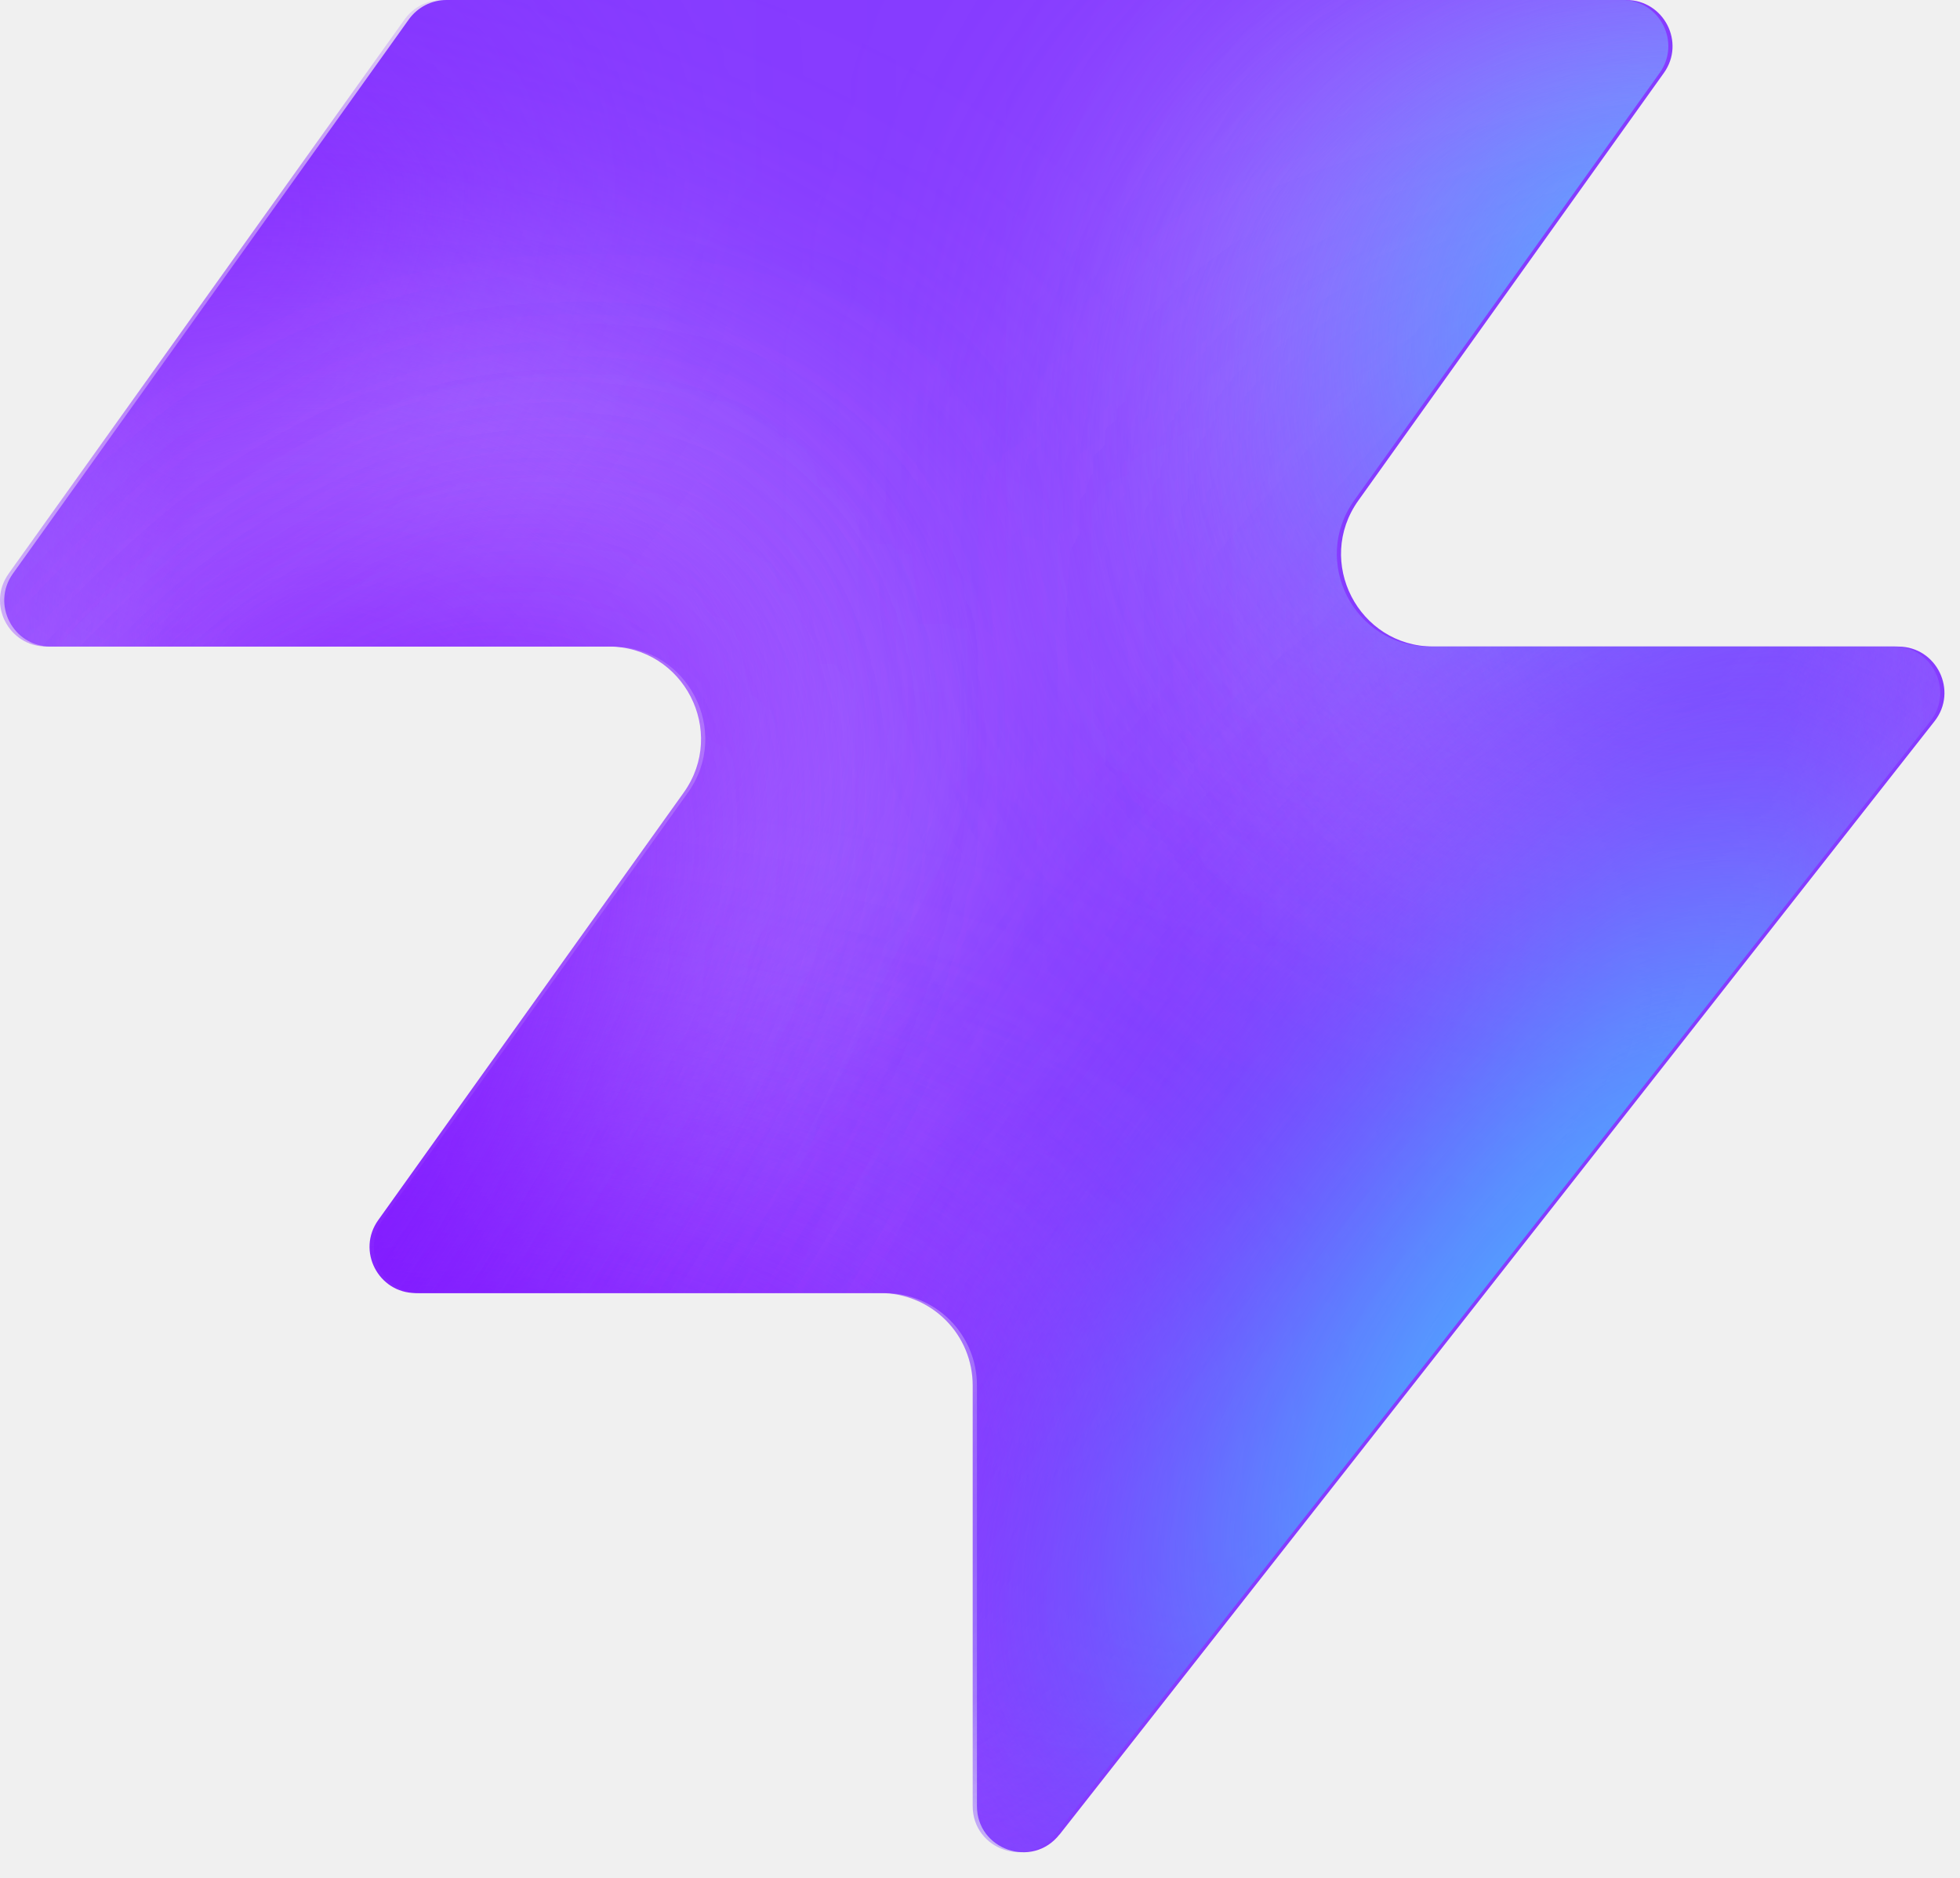
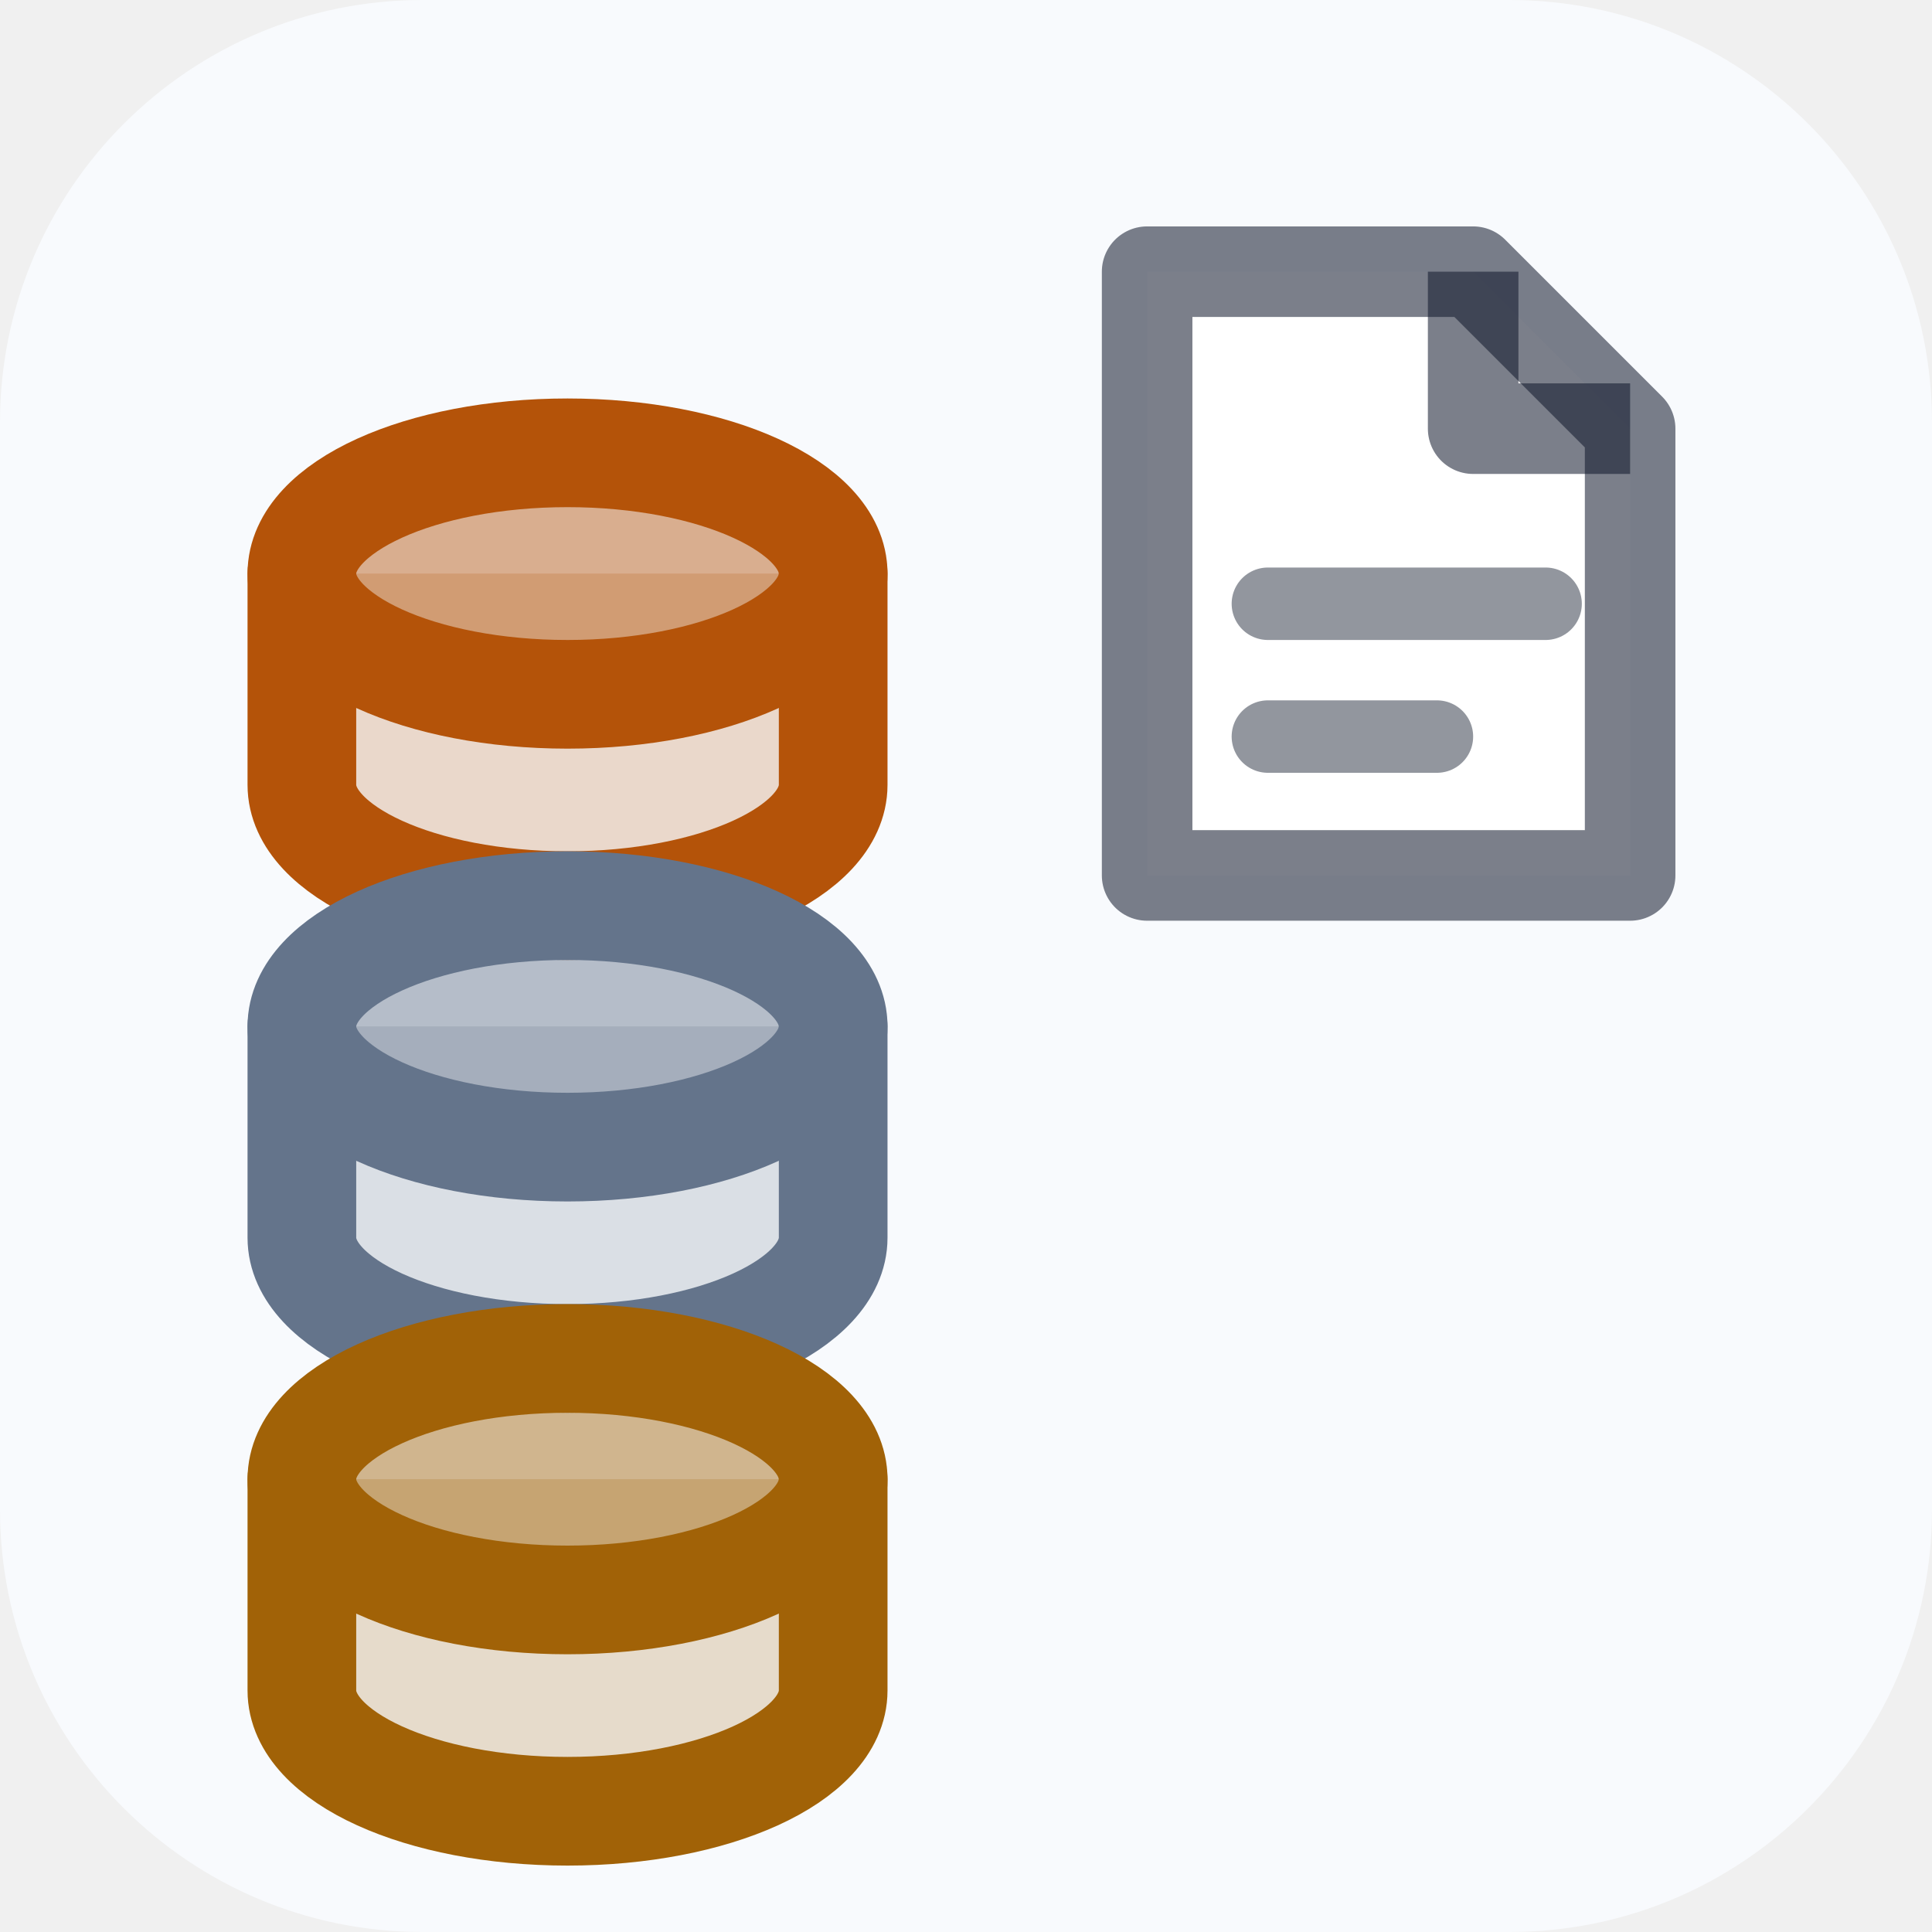
- <svg xmlns="http://www.w3.org/2000/svg" width="48" height="46" fill="none" viewBox="0 0 48 46">
-   <path fill="#863bff" d="M25.946 44.938c-.664.845-2.021.375-2.021-.698V33.937a2.26 2.26 0 0 0-2.262-2.262H10.287c-.92 0-1.456-1.04-.92-1.788l7.48-10.471c1.07-1.497 0-3.578-1.842-3.578H1.237c-.92 0-1.456-1.04-.92-1.788L10.013.474c.214-.297.556-.474.92-.474h28.894c.92 0 1.456 1.04.92 1.788l-7.48 10.471c-1.07 1.498 0 3.579 1.842 3.579h11.377c.943 0 1.473 1.088.89 1.83L25.947 44.94z" style="fill:#863bff;fill:color(display-p3 .525 .23 1);fill-opacity:1" />
-   <mask id="a" width="48" height="46" x="0" y="0" maskUnits="userSpaceOnUse" style="mask-type:alpha">
-     <path fill="#000" d="M25.842 44.938c-.664.844-2.021.375-2.021-.698V33.937a2.26 2.26 0 0 0-2.262-2.262H10.183c-.92 0-1.456-1.04-.92-1.788l7.48-10.471c1.07-1.498 0-3.579-1.842-3.579H1.133c-.92 0-1.456-1.04-.92-1.787L9.91.473c.214-.297.556-.474.92-.474h28.894c.92 0 1.456 1.04.92 1.788l-7.48 10.471c-1.07 1.498 0 3.578 1.842 3.578h11.377c.943 0 1.473 1.088.89 1.832L25.843 44.94z" style="fill:#000;fill-opacity:1" />
-   </mask>
-   <g mask="url(#a)">
-     <g filter="url(#b)">
-       <ellipse cx="5.508" cy="14.704" fill="#ede6ff" rx="5.508" ry="14.704" style="fill:#ede6ff;fill:color(display-p3 .927 .903 1);fill-opacity:1" transform="matrix(.00324 1 1 -.00324 -4.47 31.516)" />
-     </g>
-     <g filter="url(#c)">
-       <ellipse cx="10.399" cy="29.851" fill="#ede6ff" rx="10.399" ry="29.851" style="fill:#ede6ff;fill:color(display-p3 .927 .903 1);fill-opacity:1" transform="matrix(.00324 1 1 -.00324 -39.328 7.883)" />
-     </g>
-     <g filter="url(#d)">
-       <ellipse cx="5.508" cy="30.487" fill="#7e14ff" rx="5.508" ry="30.487" style="fill:#7e14ff;fill:color(display-p3 .492 .077 1);fill-opacity:1" transform="rotate(89.814 -25.913 -14.639)scale(1 -1)" />
-     </g>
-     <g filter="url(#e)">
-       <ellipse cx="5.508" cy="30.599" fill="#7e14ff" rx="5.508" ry="30.599" style="fill:#7e14ff;fill:color(display-p3 .492 .077 1);fill-opacity:1" transform="rotate(89.814 -32.644 -3.334)scale(1 -1)" />
-     </g>
-     <g filter="url(#f)">
-       <ellipse cx="5.508" cy="30.599" fill="#7e14ff" rx="5.508" ry="30.599" style="fill:#7e14ff;fill:color(display-p3 .492 .077 1);fill-opacity:1" transform="matrix(.00324 1 1 -.00324 -34.34 30.47)" />
-     </g>
-     <g filter="url(#g)">
-       <ellipse cx="14.072" cy="22.078" fill="#ede6ff" rx="14.072" ry="22.078" style="fill:#ede6ff;fill:color(display-p3 .927 .903 1);fill-opacity:1" transform="rotate(93.35 24.506 48.493)scale(-1 1)" />
-     </g>
-     <g filter="url(#h)">
-       <ellipse cx="3.47" cy="21.501" fill="#7e14ff" rx="3.47" ry="21.501" style="fill:#7e14ff;fill:color(display-p3 .492 .077 1);fill-opacity:1" transform="rotate(89.009 28.708 47.59)scale(-1 1)" />
-     </g>
-     <g filter="url(#i)">
-       <ellipse cx="3.47" cy="21.501" fill="#7e14ff" rx="3.47" ry="21.501" style="fill:#7e14ff;fill:color(display-p3 .492 .077 1);fill-opacity:1" transform="rotate(89.009 28.708 47.59)scale(-1 1)" />
-     </g>
-     <g filter="url(#j)">
-       <ellipse cx=".387" cy="8.972" fill="#7e14ff" rx="4.407" ry="29.108" style="fill:#7e14ff;fill:color(display-p3 .492 .077 1);fill-opacity:1" transform="rotate(39.51 .387 8.972)" />
-     </g>
-     <g filter="url(#k)">
-       <ellipse cx="47.523" cy="-6.092" fill="#7e14ff" rx="4.407" ry="29.108" style="fill:#7e14ff;fill:color(display-p3 .492 .077 1);fill-opacity:1" transform="rotate(37.892 47.523 -6.092)" />
-     </g>
-     <g filter="url(#l)">
-       <ellipse cx="41.412" cy="6.333" fill="#47bfff" rx="5.971" ry="9.665" style="fill:#47bfff;fill:color(display-p3 .28 .748 1);fill-opacity:1" transform="rotate(37.892 41.412 6.333)" />
-     </g>
-     <g filter="url(#m)">
-       <ellipse cx="-1.879" cy="38.332" fill="#7e14ff" rx="4.407" ry="29.108" style="fill:#7e14ff;fill:color(display-p3 .492 .077 1);fill-opacity:1" transform="rotate(37.892 -1.88 38.332)" />
-     </g>
-     <g filter="url(#n)">
-       <ellipse cx="-1.879" cy="38.332" fill="#7e14ff" rx="4.407" ry="29.108" style="fill:#7e14ff;fill:color(display-p3 .492 .077 1);fill-opacity:1" transform="rotate(37.892 -1.88 38.332)" />
-     </g>
-     <g filter="url(#o)">
-       <ellipse cx="35.651" cy="29.907" fill="#7e14ff" rx="4.407" ry="29.108" style="fill:#7e14ff;fill:color(display-p3 .492 .077 1);fill-opacity:1" transform="rotate(37.892 35.651 29.907)" />
-     </g>
-     <g filter="url(#p)">
-       <ellipse cx="38.418" cy="32.4" fill="#47bfff" rx="5.971" ry="15.297" style="fill:#47bfff;fill:color(display-p3 .28 .748 1);fill-opacity:1" transform="rotate(37.892 38.418 32.4)" />
-     </g>
+ <svg xmlns="http://www.w3.org/2000/svg" viewBox="0 0 32 32" width="32" height="32">
+   <rect width="32" height="32" rx="7" fill="#F8FAFD" />
+   <g fill="none" stroke-width="1.8" stroke-linecap="round">
+     <path d="M5 9.5 v3.5 a4.4 2 0 0 0 8.8 0 V9.5" fill="rgba(180,83,9,0.2)" stroke="#B45309" />
+     <ellipse cx="9.4" cy="9.5" rx="4.4" ry="2" fill="rgba(180,83,9,0.45)" stroke="#B45309" />
+     <path d="M5 17 v3.5 a4.4 2 0 0 0 8.8 0 V17" fill="rgba(100,116,139,0.2)" stroke="#64748B" />
+     <ellipse cx="9.4" cy="17" rx="4.4" ry="2" fill="rgba(100,116,139,0.45)" stroke="#64748B" />
+     <path d="M5 24.5 v3.5 a4.4 2 0 0 0 8.8 0 v-3.5" fill="rgba(161,98,7,0.2)" stroke="#A16207" />
+     <ellipse cx="9.4" cy="24.5" rx="4.4" ry="2" fill="rgba(161,98,7,0.45)" stroke="#A16207" />
  </g>
-   <defs>
-     <filter id="b" width="60.045" height="41.654" x="-19.77" y="16.149" color-interpolation-filters="sRGB" filterUnits="userSpaceOnUse">
-       <feFlood flood-opacity="0" result="BackgroundImageFix" />
-       <feBlend in="SourceGraphic" in2="BackgroundImageFix" result="shape" />
-       <feGaussianBlur result="effect1_foregroundBlur_2002_17158" stdDeviation="7.659" />
-     </filter>
-     <filter id="c" width="90.34" height="51.437" x="-54.613" y="-7.533" color-interpolation-filters="sRGB" filterUnits="userSpaceOnUse">
-       <feFlood flood-opacity="0" result="BackgroundImageFix" />
-       <feBlend in="SourceGraphic" in2="BackgroundImageFix" result="shape" />
-       <feGaussianBlur result="effect1_foregroundBlur_2002_17158" stdDeviation="7.659" />
-     </filter>
-     <filter id="d" width="79.355" height="29.4" x="-49.64" y="2.03" color-interpolation-filters="sRGB" filterUnits="userSpaceOnUse">
-       <feFlood flood-opacity="0" result="BackgroundImageFix" />
-       <feBlend in="SourceGraphic" in2="BackgroundImageFix" result="shape" />
-       <feGaussianBlur result="effect1_foregroundBlur_2002_17158" stdDeviation="4.596" />
-     </filter>
-     <filter id="e" width="79.579" height="29.4" x="-45.045" y="20.029" color-interpolation-filters="sRGB" filterUnits="userSpaceOnUse">
-       <feFlood flood-opacity="0" result="BackgroundImageFix" />
-       <feBlend in="SourceGraphic" in2="BackgroundImageFix" result="shape" />
-       <feGaussianBlur result="effect1_foregroundBlur_2002_17158" stdDeviation="4.596" />
-     </filter>
-     <filter id="f" width="79.579" height="29.4" x="-43.513" y="21.178" color-interpolation-filters="sRGB" filterUnits="userSpaceOnUse">
-       <feFlood flood-opacity="0" result="BackgroundImageFix" />
-       <feBlend in="SourceGraphic" in2="BackgroundImageFix" result="shape" />
-       <feGaussianBlur result="effect1_foregroundBlur_2002_17158" stdDeviation="4.596" />
-     </filter>
-     <filter id="g" width="74.749" height="58.852" x="15.756" y="-17.901" color-interpolation-filters="sRGB" filterUnits="userSpaceOnUse">
-       <feFlood flood-opacity="0" result="BackgroundImageFix" />
-       <feBlend in="SourceGraphic" in2="BackgroundImageFix" result="shape" />
-       <feGaussianBlur result="effect1_foregroundBlur_2002_17158" stdDeviation="7.659" />
-     </filter>
-     <filter id="h" width="61.377" height="25.362" x="23.548" y="2.284" color-interpolation-filters="sRGB" filterUnits="userSpaceOnUse">
-       <feFlood flood-opacity="0" result="BackgroundImageFix" />
-       <feBlend in="SourceGraphic" in2="BackgroundImageFix" result="shape" />
-       <feGaussianBlur result="effect1_foregroundBlur_2002_17158" stdDeviation="4.596" />
-     </filter>
-     <filter id="i" width="61.377" height="25.362" x="23.548" y="2.284" color-interpolation-filters="sRGB" filterUnits="userSpaceOnUse">
-       <feFlood flood-opacity="0" result="BackgroundImageFix" />
-       <feBlend in="SourceGraphic" in2="BackgroundImageFix" result="shape" />
-       <feGaussianBlur result="effect1_foregroundBlur_2002_17158" stdDeviation="4.596" />
-     </filter>
-     <filter id="j" width="56.045" height="63.649" x="-27.636" y="-22.853" color-interpolation-filters="sRGB" filterUnits="userSpaceOnUse">
-       <feFlood flood-opacity="0" result="BackgroundImageFix" />
-       <feBlend in="SourceGraphic" in2="BackgroundImageFix" result="shape" />
-       <feGaussianBlur result="effect1_foregroundBlur_2002_17158" stdDeviation="4.596" />
-     </filter>
-     <filter id="k" width="54.814" height="64.646" x="20.116" y="-38.415" color-interpolation-filters="sRGB" filterUnits="userSpaceOnUse">
-       <feFlood flood-opacity="0" result="BackgroundImageFix" />
-       <feBlend in="SourceGraphic" in2="BackgroundImageFix" result="shape" />
-       <feGaussianBlur result="effect1_foregroundBlur_2002_17158" stdDeviation="4.596" />
-     </filter>
-     <filter id="l" width="33.541" height="35.313" x="24.641" y="-11.323" color-interpolation-filters="sRGB" filterUnits="userSpaceOnUse">
-       <feFlood flood-opacity="0" result="BackgroundImageFix" />
-       <feBlend in="SourceGraphic" in2="BackgroundImageFix" result="shape" />
-       <feGaussianBlur result="effect1_foregroundBlur_2002_17158" stdDeviation="4.596" />
-     </filter>
-     <filter id="m" width="54.814" height="64.646" x="-29.286" y="6.009" color-interpolation-filters="sRGB" filterUnits="userSpaceOnUse">
-       <feFlood flood-opacity="0" result="BackgroundImageFix" />
-       <feBlend in="SourceGraphic" in2="BackgroundImageFix" result="shape" />
-       <feGaussianBlur result="effect1_foregroundBlur_2002_17158" stdDeviation="4.596" />
-     </filter>
-     <filter id="n" width="54.814" height="64.646" x="-29.286" y="6.009" color-interpolation-filters="sRGB" filterUnits="userSpaceOnUse">
-       <feFlood flood-opacity="0" result="BackgroundImageFix" />
-       <feBlend in="SourceGraphic" in2="BackgroundImageFix" result="shape" />
-       <feGaussianBlur result="effect1_foregroundBlur_2002_17158" stdDeviation="4.596" />
-     </filter>
-     <filter id="o" width="54.814" height="64.646" x="8.244" y="-2.416" color-interpolation-filters="sRGB" filterUnits="userSpaceOnUse">
-       <feFlood flood-opacity="0" result="BackgroundImageFix" />
-       <feBlend in="SourceGraphic" in2="BackgroundImageFix" result="shape" />
-       <feGaussianBlur result="effect1_foregroundBlur_2002_17158" stdDeviation="4.596" />
-     </filter>
-     <filter id="p" width="39.409" height="43.623" x="18.713" y="10.588" color-interpolation-filters="sRGB" filterUnits="userSpaceOnUse">
-       <feFlood flood-opacity="0" result="BackgroundImageFix" />
-       <feBlend in="SourceGraphic" in2="BackgroundImageFix" result="shape" />
-       <feGaussianBlur result="effect1_foregroundBlur_2002_17158" stdDeviation="4.596" />
-     </filter>
-   </defs>
+   <path d="M19 4.5 h5.4 l2.6 2.6 v7.4 h-8 Z" fill="#FFFFFF" stroke="#0F172A" stroke-opacity="0.55" stroke-width="1.5" stroke-linejoin="round" />
+   <path d="M24.4 4.5 v2.6 h2.6" fill="none" stroke="#0F172A" stroke-opacity="0.55" stroke-width="1.5" stroke-linejoin="round" />
+   <line x1="21" y1="10" x2="25.6" y2="10" stroke="#0F172A" stroke-opacity="0.45" stroke-width="1.2" stroke-linecap="round" />
+   <line x1="21" y1="12.2" x2="23.8" y2="12.2" stroke="#0F172A" stroke-opacity="0.45" stroke-width="1.2" stroke-linecap="round" />
</svg>
